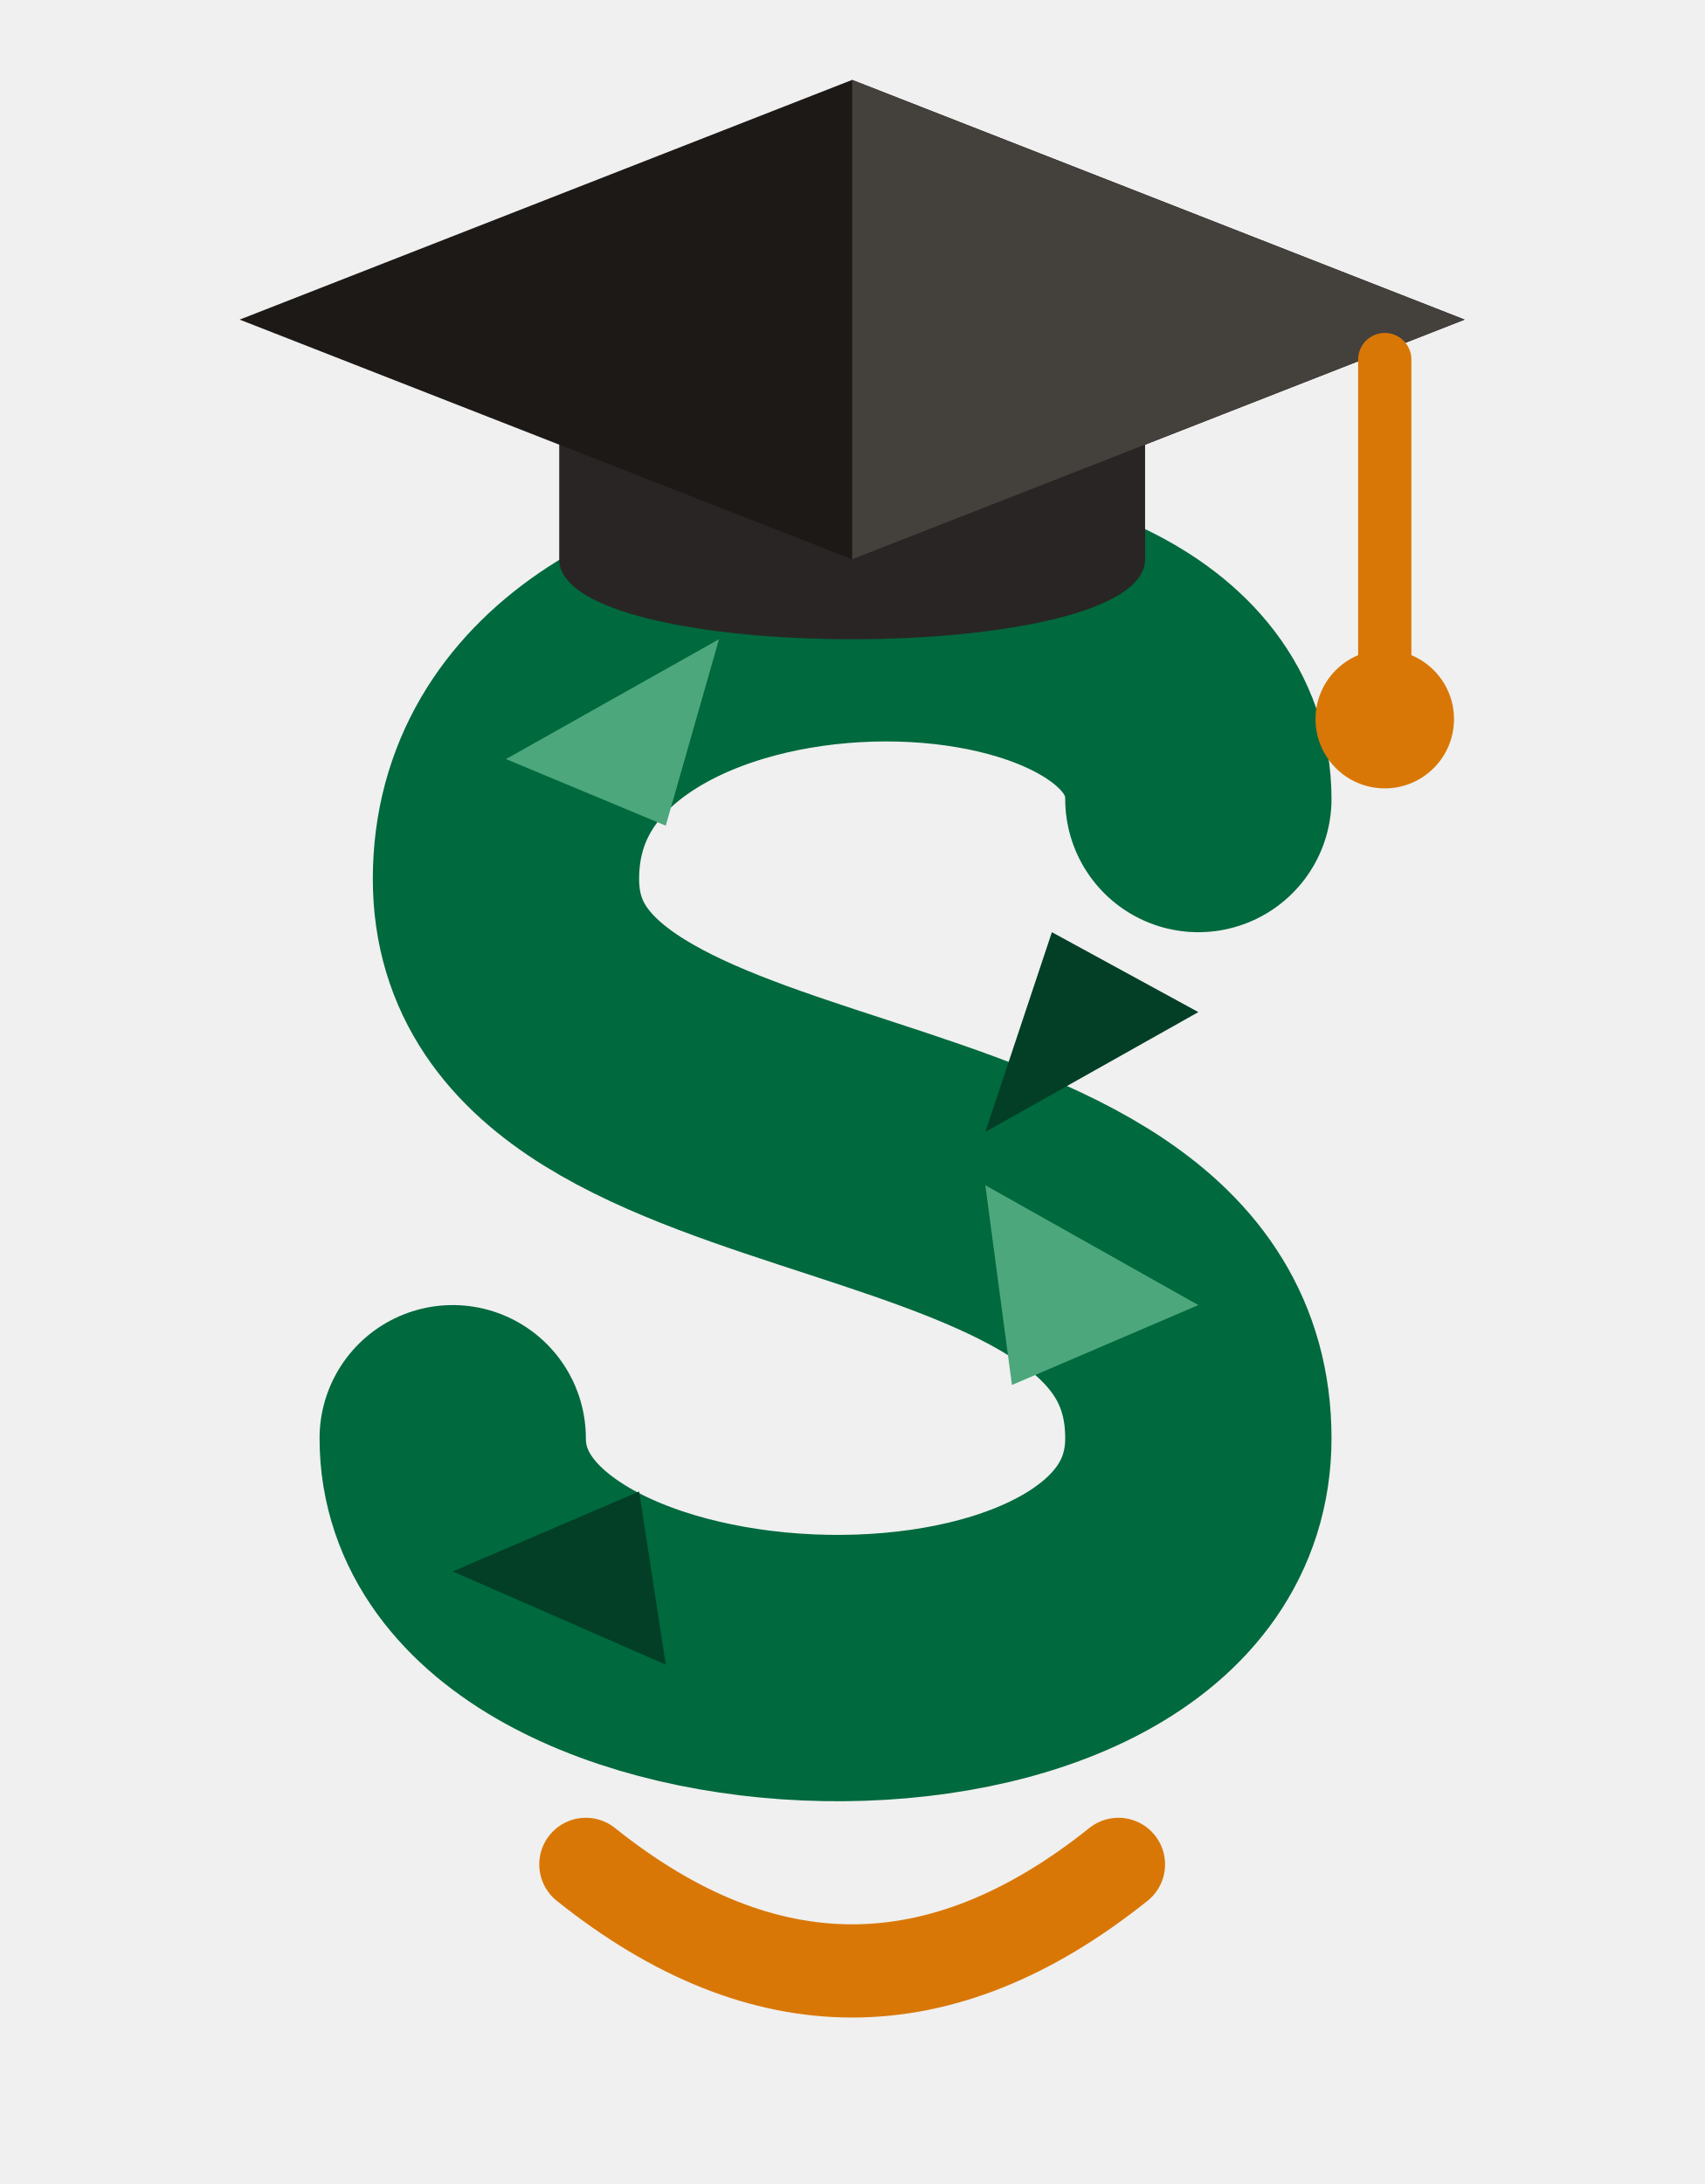
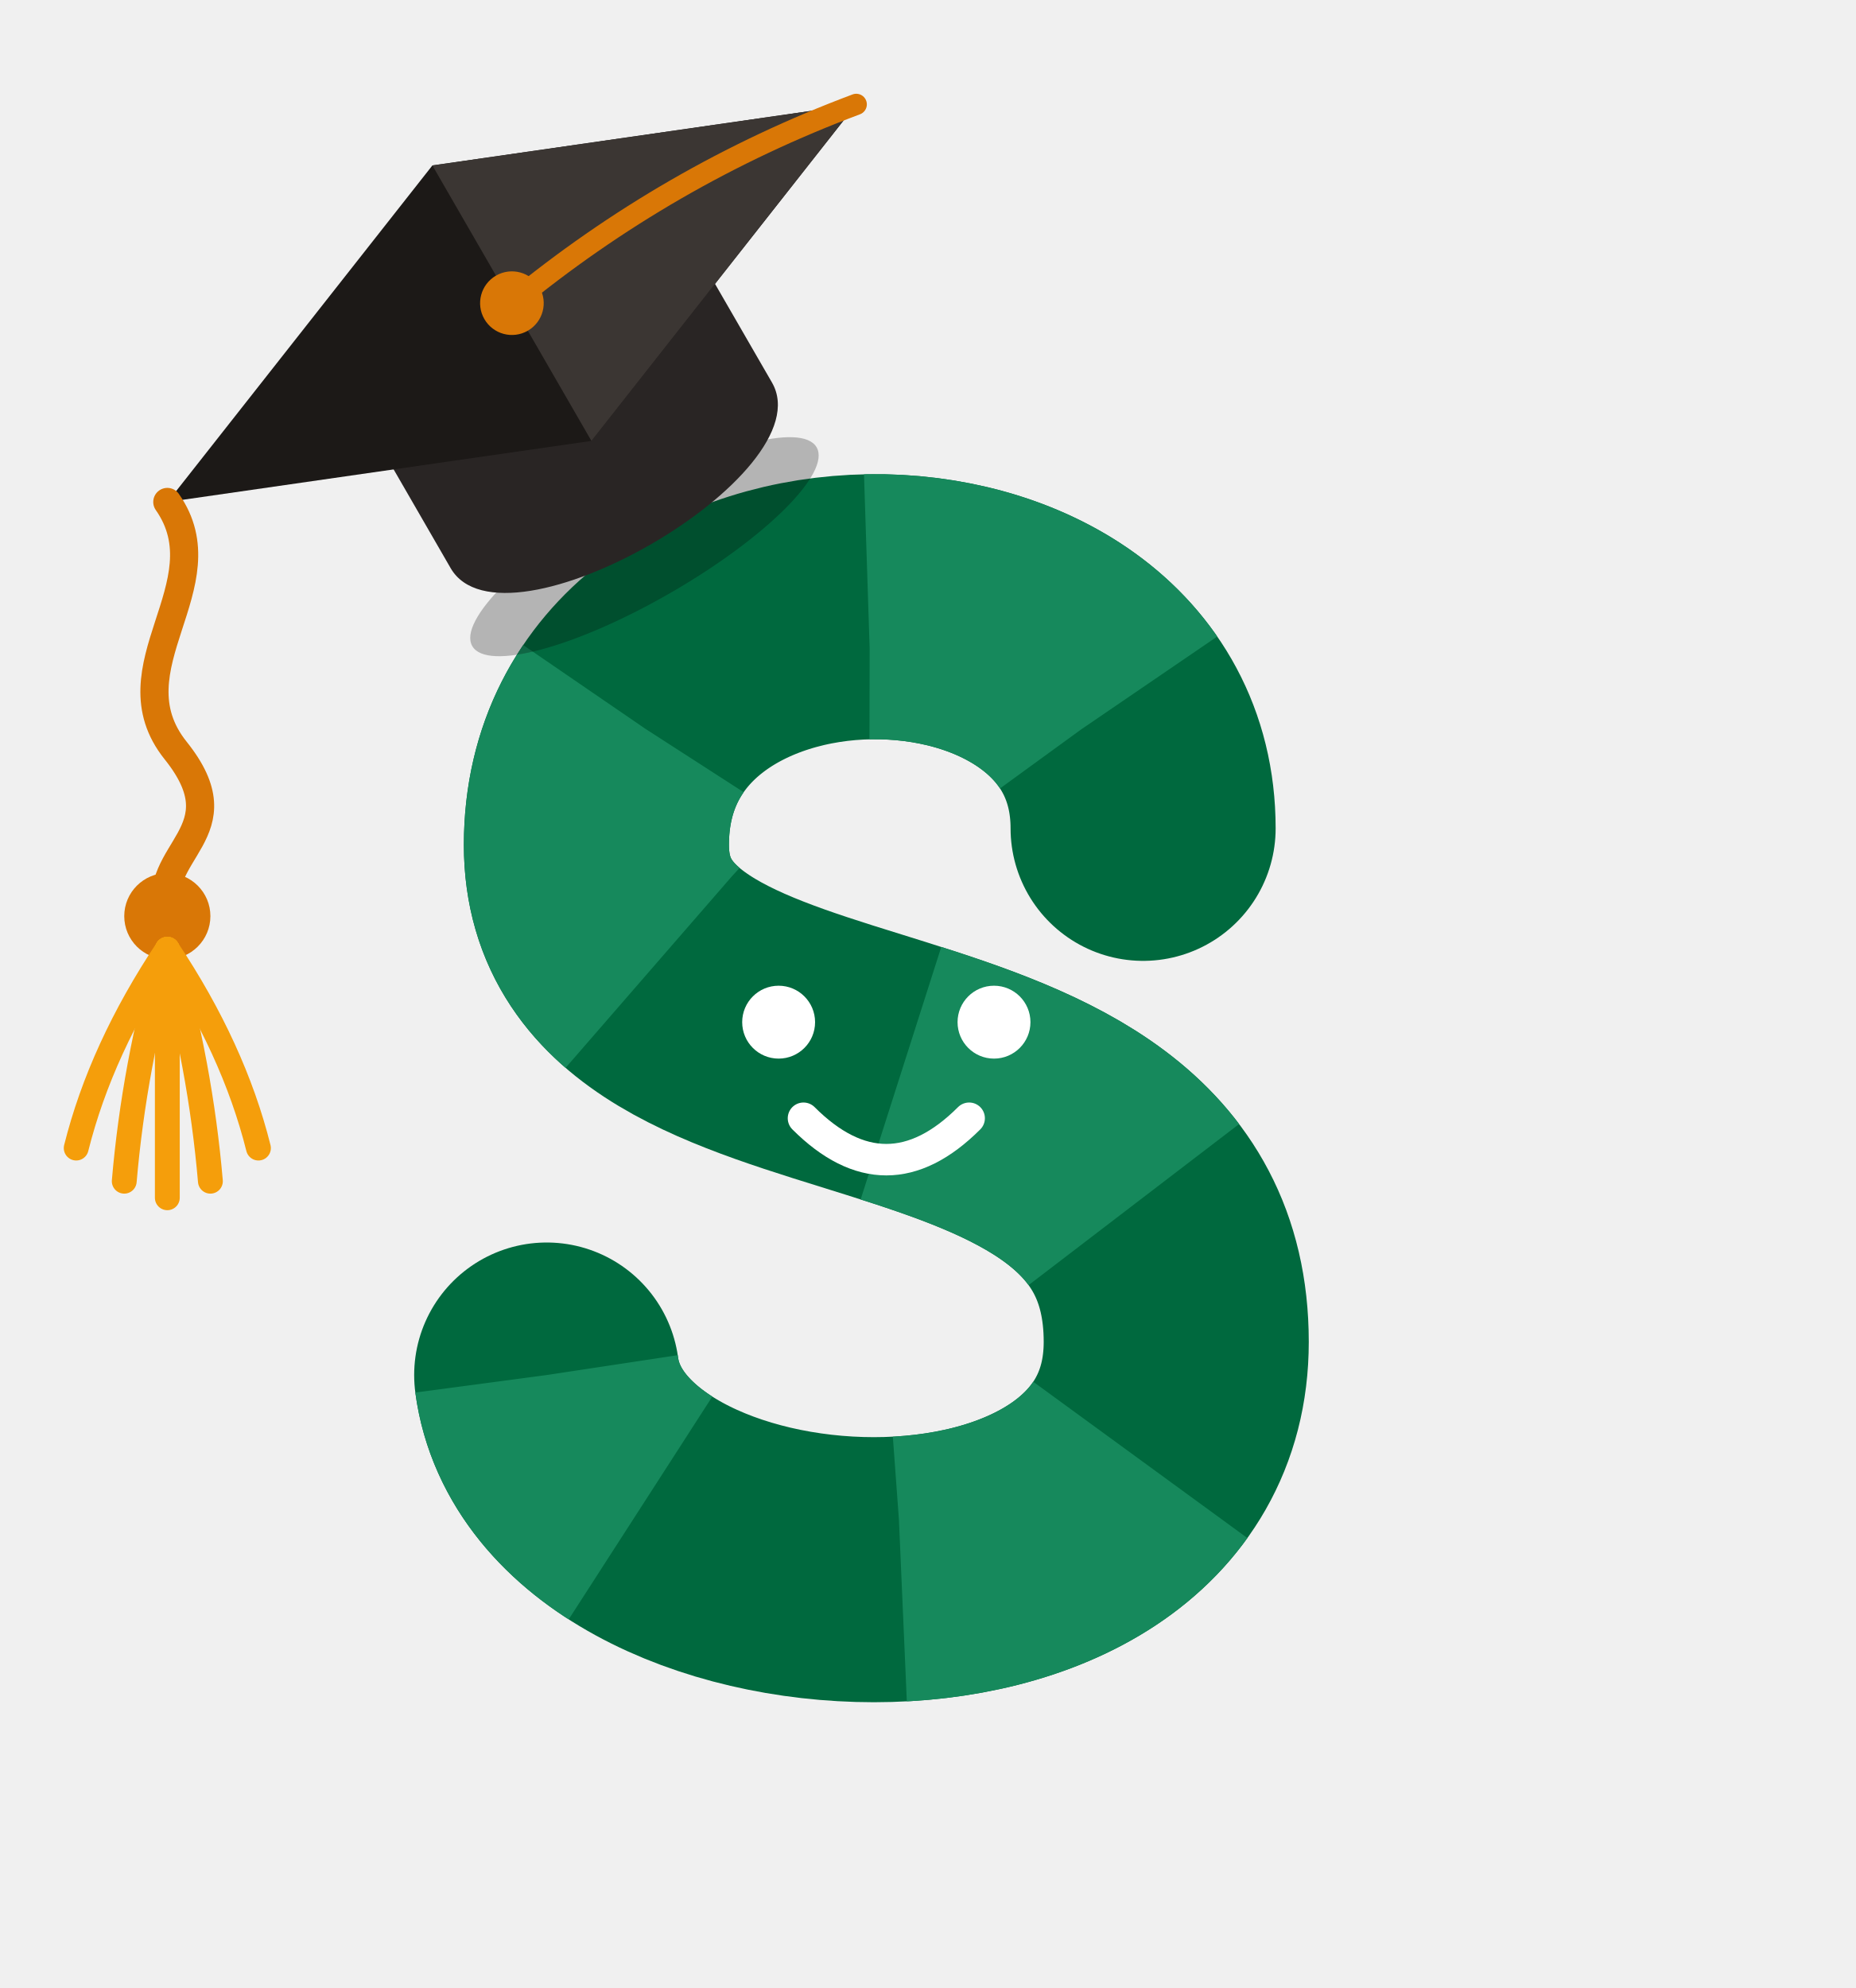
- <svg xmlns="http://www.w3.org/2000/svg" viewBox="0 0 64 82">
-   <g>
-     <path d="M45 30 C45 20 19 20 19 33 C19 45 45 41 45 54 C45 66 17 65 17 54" fill="none" stroke="#00693e" stroke-width="10" stroke-linecap="round" stroke-linejoin="round" />
-     <path d="M19 28.5 L27 24 L25 31 Z" fill="#4ca87c" />
-     <path d="M45 38 L37 42.5 L39.5 35 Z" fill="#023f26" />
-     <path d="M45 49 L37 44.5 L38 52 Z" fill="#4ca87c" />
-     <path d="M17 59 L25 62.5 L24 56 Z" fill="#023f26" />
-     <path d="M21 14 v7 c0 4 22 4 22 0 v-7" fill="#292524" />
-     <path d="M32 3 L55 12 L32 21 L9 12 Z" fill="#1c1917" />
-     <path d="M32 3 L55 12 L32 21 Z" fill="#44403c" />
-     <path d="M52 13.5 V25" stroke="#d97706" stroke-width="2" stroke-linecap="round" />
-     <circle cx="52" cy="27" r="2.6" fill="#d97706" />
-     <path d="M22 70 Q32 78 42 70" fill="none" stroke="#d97706" stroke-width="3.5" stroke-linecap="round" />
+ <svg xmlns="http://www.w3.org/2000/svg" viewBox="-12 -20 112 120">
+   <path d="M57 30 C57 12 24 12 24 31 C24 48 59 40 59 61 C59 80 23 78 21 63" fill="none" stroke="#00693e" stroke-width="16" stroke-linecap="round" stroke-linejoin="round" />
+   <path d="M57 30 C57 12 24 12 24 31 C24 48 59 40 59 61 C59 80 23 78 21 63" fill="none" stroke="#16895c" stroke-width="16" stroke-dasharray="16.4 16.4" stroke-dashoffset="-7.5" />
+   <g transform="translate(41.5,44.5)">
+     <circle cx="-6.5" cy="-2.8" r="2.2" fill="#fff" />
+     <circle cx="6.5" cy="-2.8" r="2.2" fill="#fff" />
+     <path d="M-5 3 Q0 8 5 3" fill="none" stroke="#fff" stroke-width="1.9" stroke-linecap="round" />
+   </g>
+   <ellipse cx="26.9" cy="13" rx="12" ry="3.2" transform="rotate(-30 26.9 13)" fill="#000" opacity="0.25" />
+   <g transform="translate(18.9,-1.7) rotate(-30) scale(0.8)">
+     <path d="M-14 4 L-14 15 C-14 23 14 23 14 15 L14 4 Z" fill="#292524" />
+     <path d="M0 -12 L30 0 L0 12 L-30 0 Z" fill="#1c1917" />
+     <path d="M0 -12 L30 0 L0 12 Z" fill="#3b3633" />
+     <path d="M0 0 Q15 -2.5 30 0" fill="none" stroke="#d97706" stroke-width="1.6" stroke-linecap="round" />
+     <circle cx="0" cy="0" r="2.4" fill="#d97706" />
+   </g>
+   <g transform="translate(-1.9,10.3)">
+     <path d="M0 0 C3.5 5 -3.5 10 0.5 15 S-1 21 0 25" fill="none" stroke="#d97706" stroke-width="1.7" stroke-linecap="round" />
+     <g transform="translate(0,25)">
+       <circle r="2.6" fill="#d97706" />
+       <g fill="none" stroke="#f59e0b" stroke-width="1.5" stroke-linecap="round">
+         <path d="M0 2 Q-4 8 -5.5 14" />
+         <path d="M0 2 Q-2 9 -2.6 16" />
+         <path d="M0 2 L0 17" />
+         <path d="M0 2 Q2 9 2.6 16" />
+         <path d="M0 2 Q4 8 5.5 14" />
+       </g>
+     </g>
  </g>
</svg>
